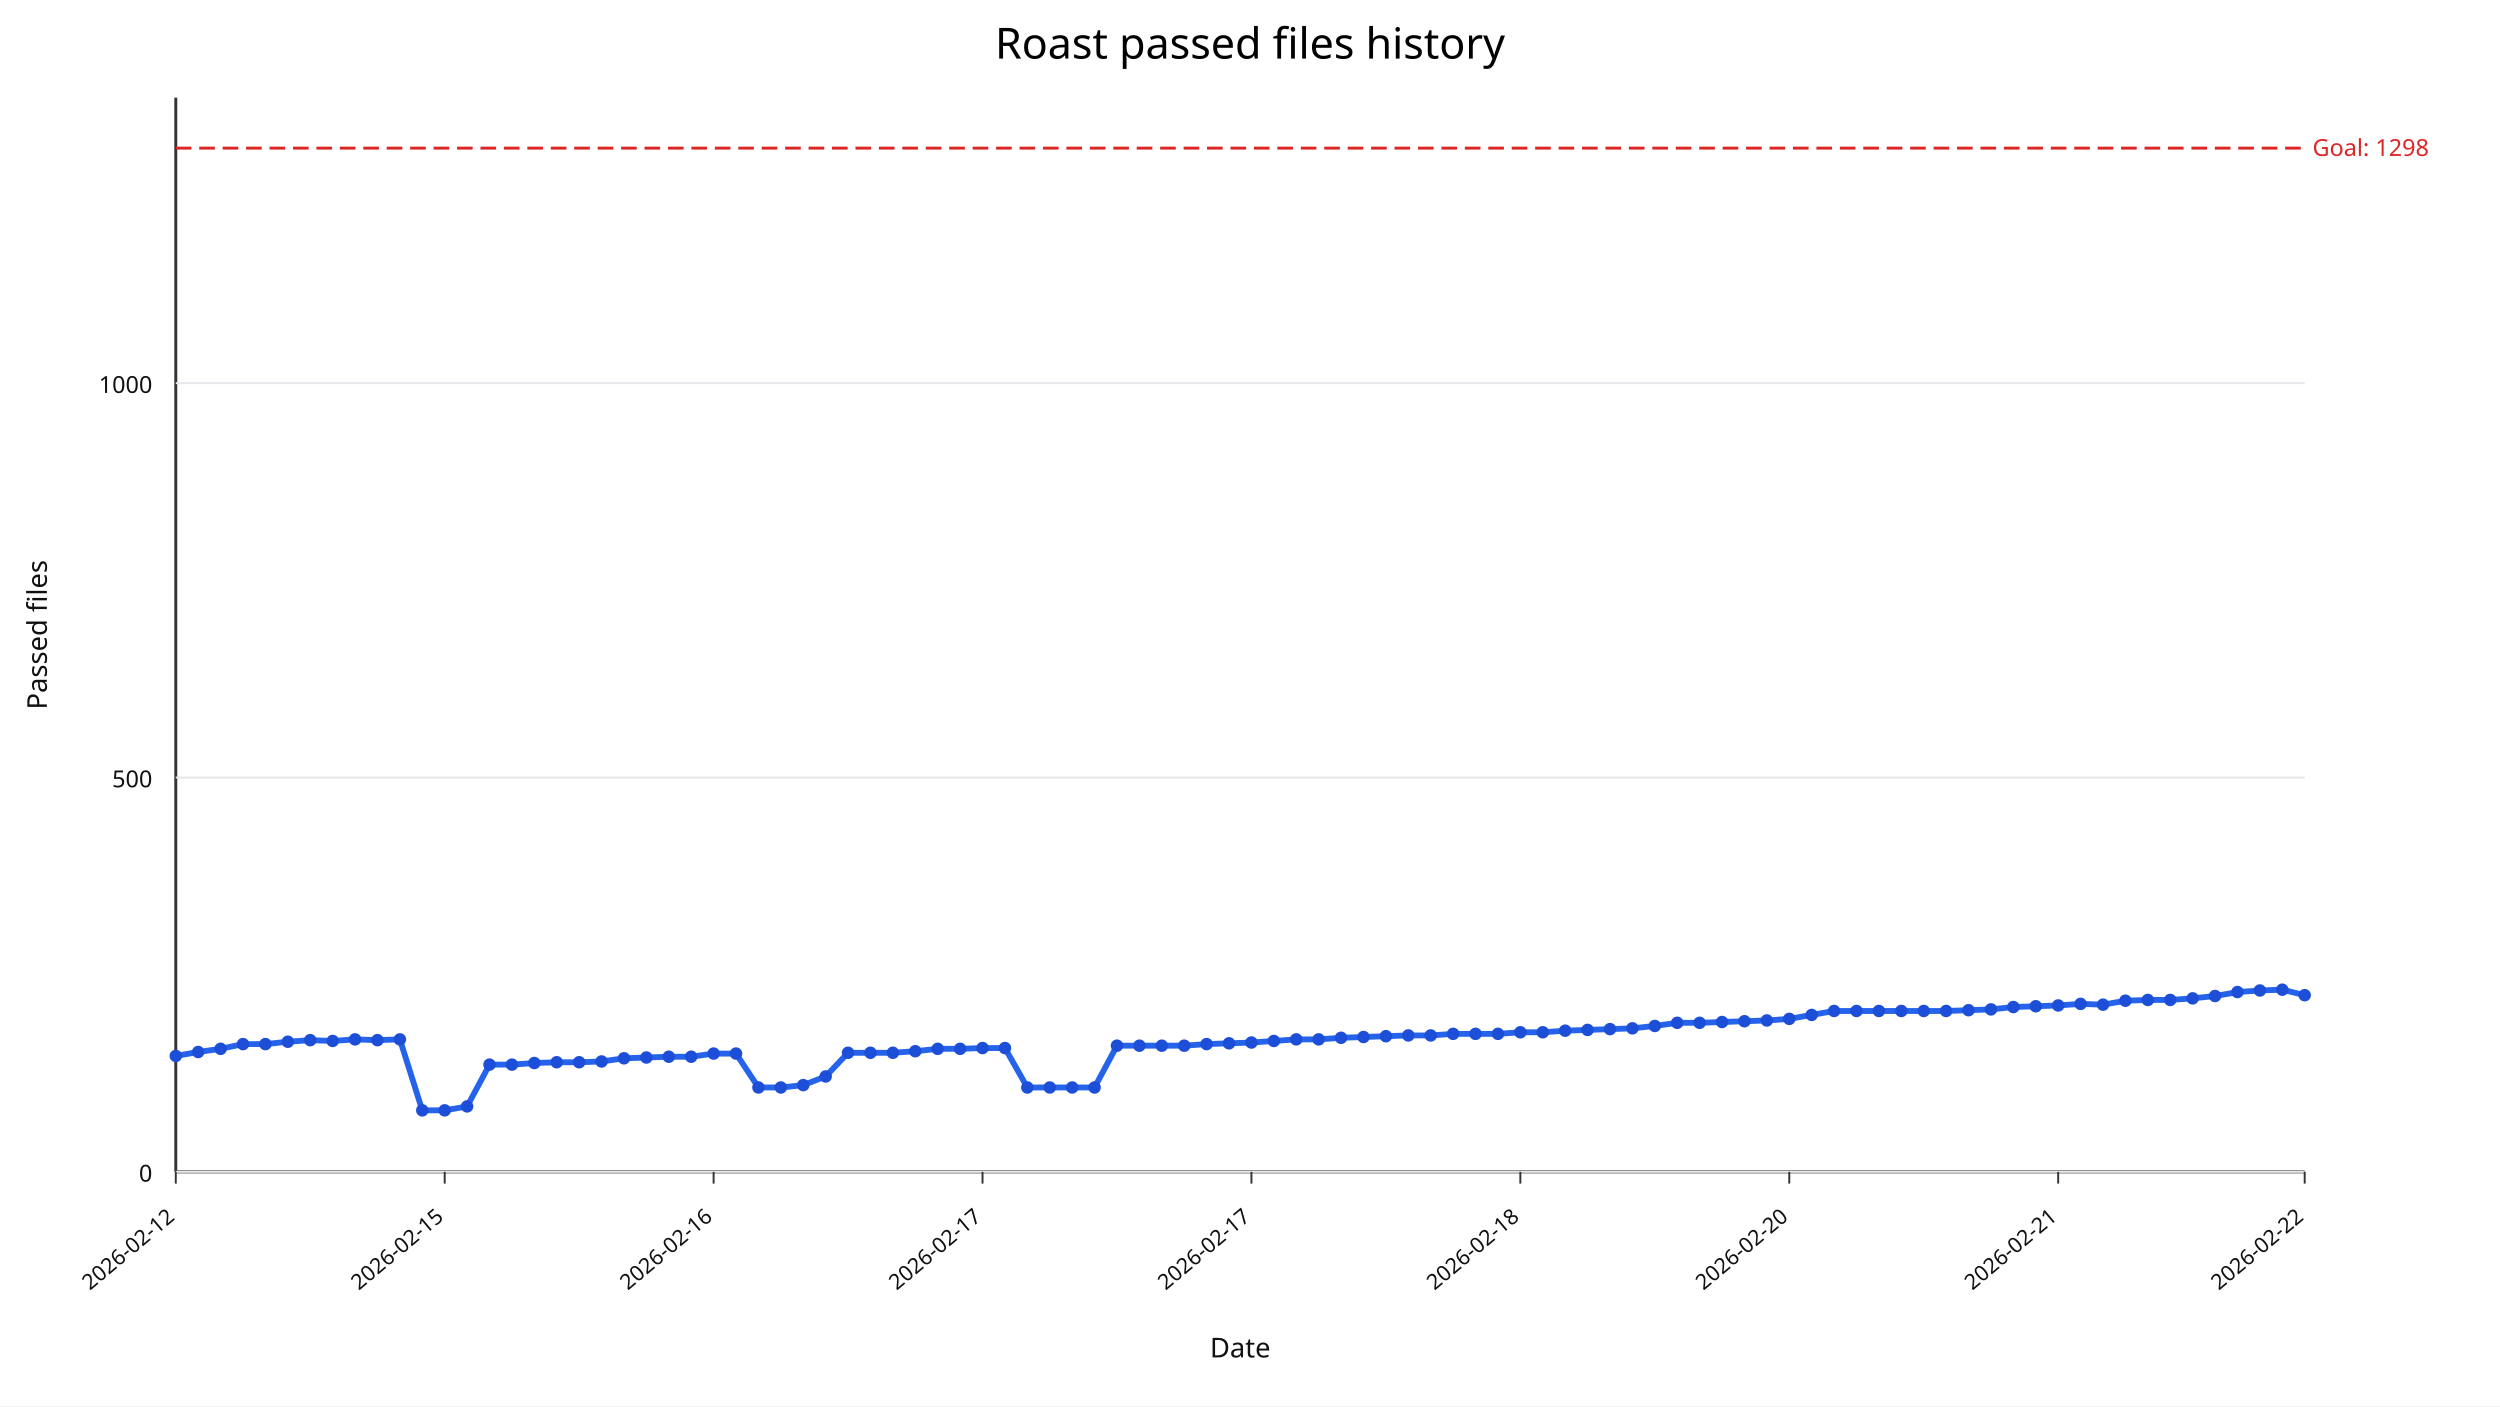
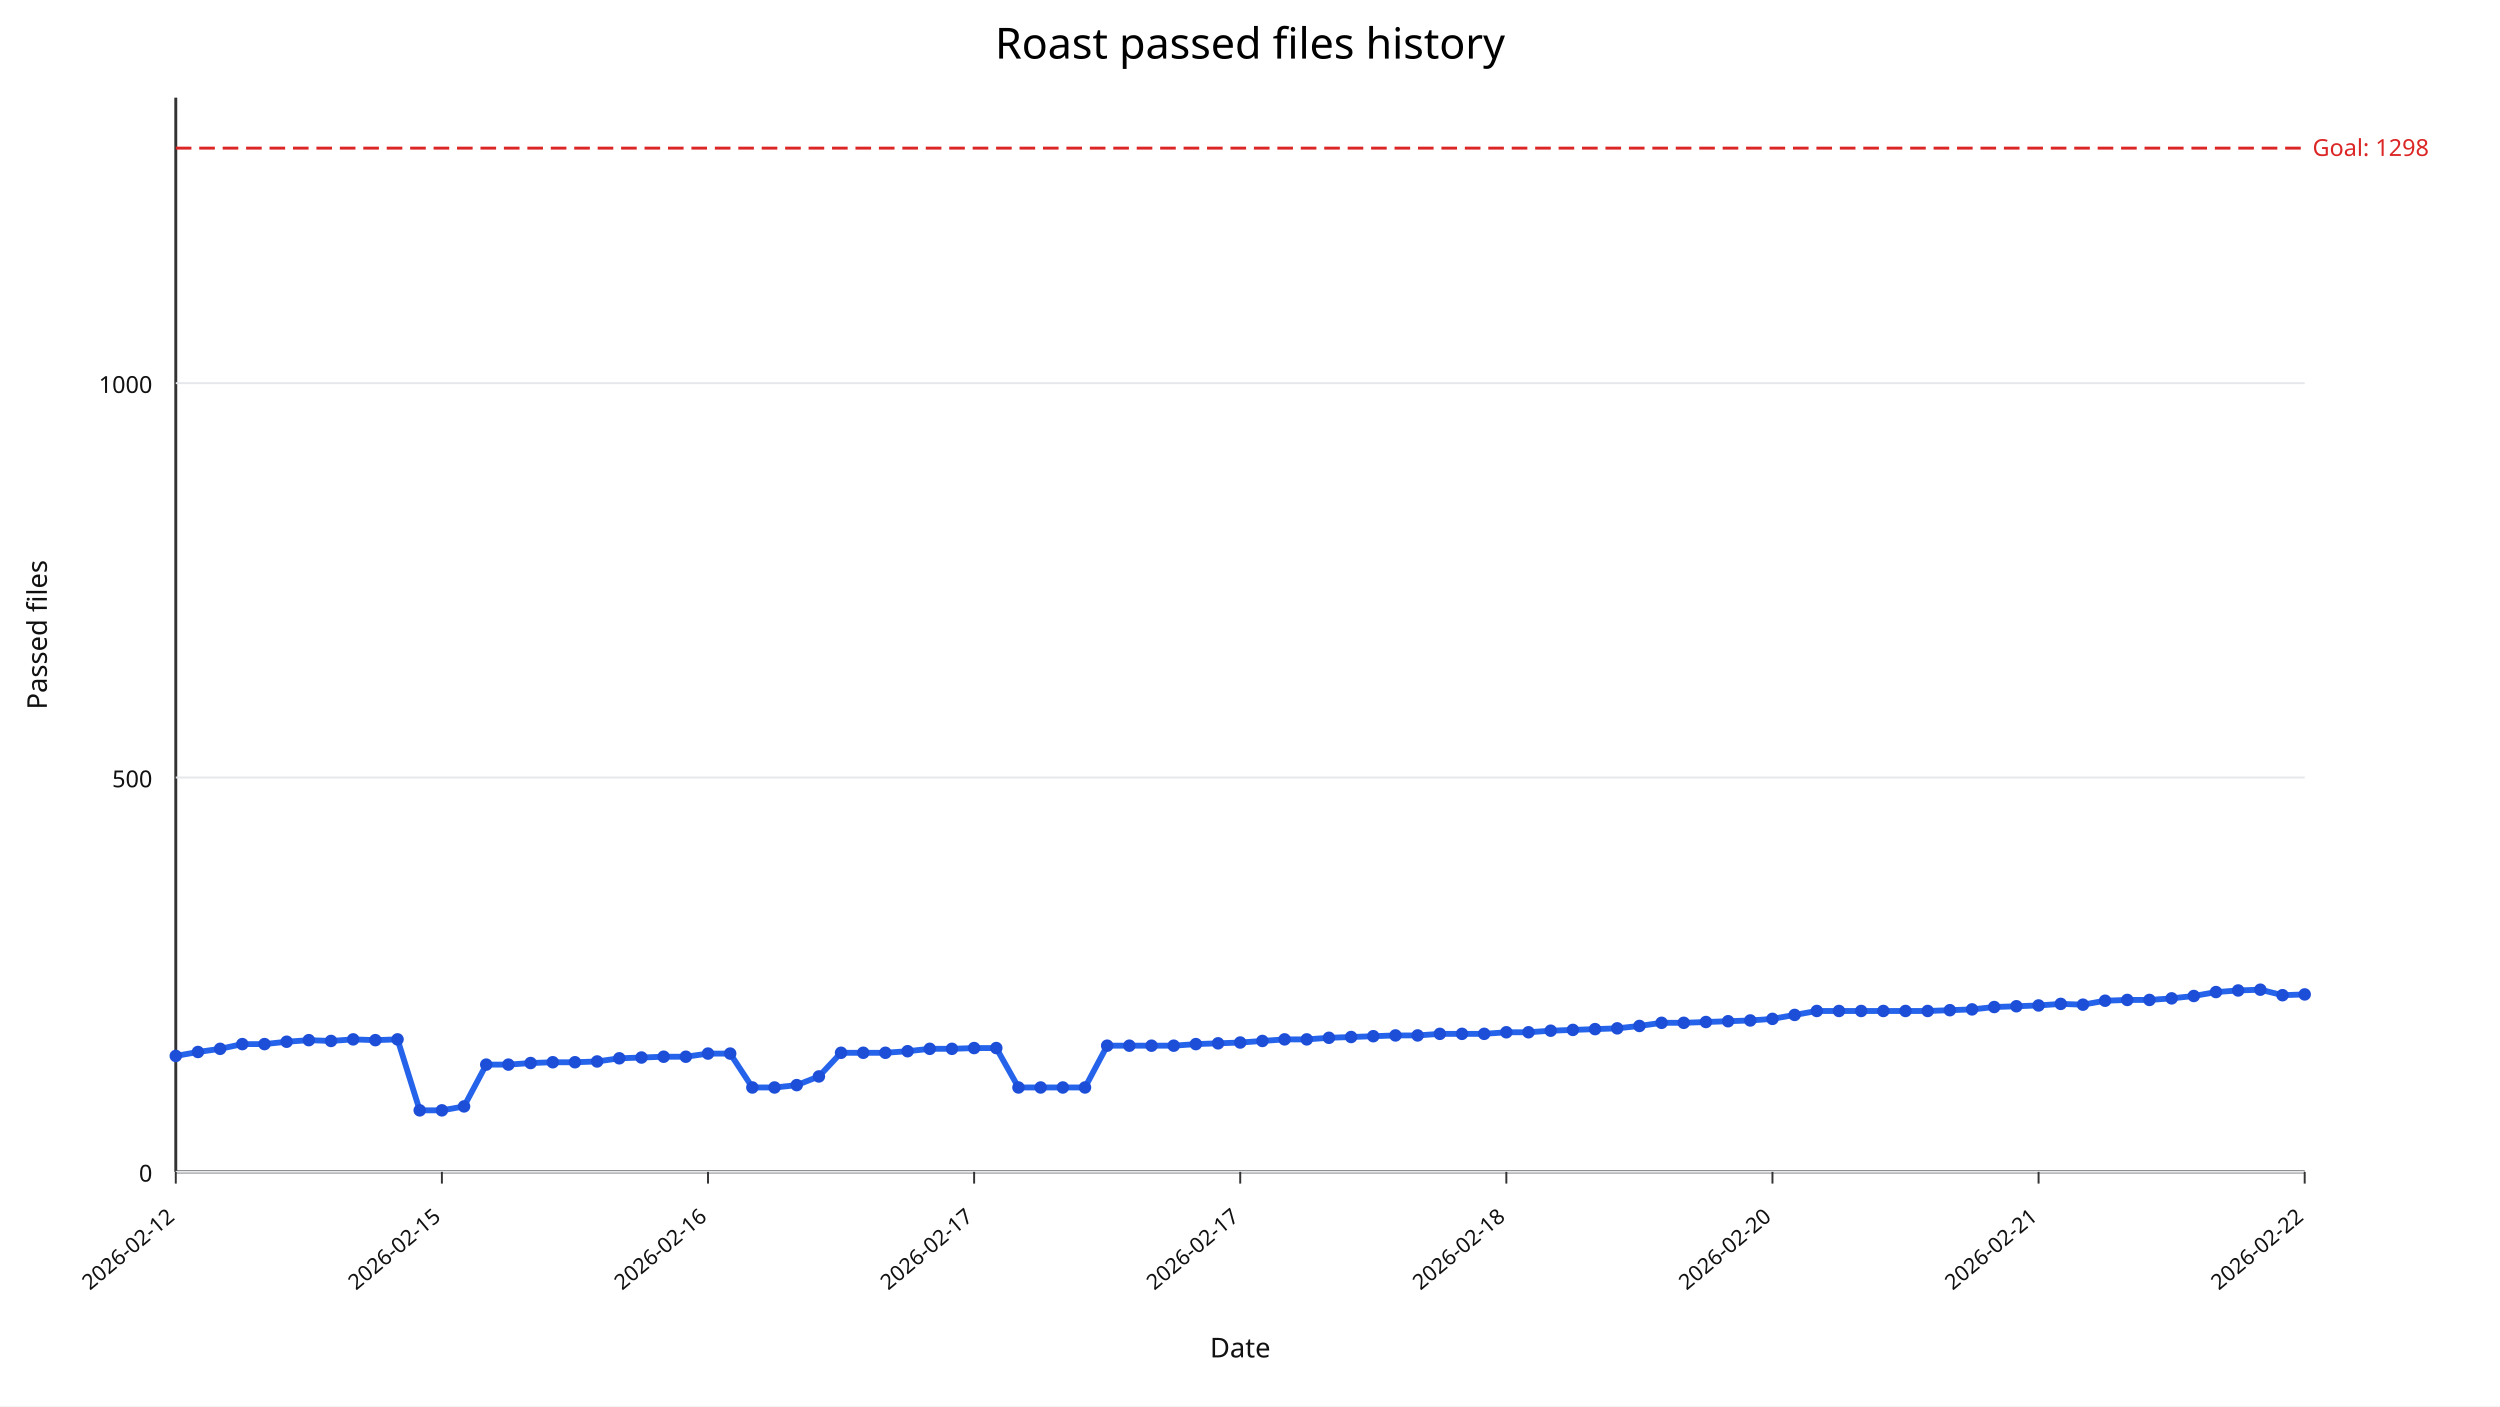
<svg xmlns="http://www.w3.org/2000/svg" width="1280" height="720" viewBox="0 0 1280 720">
  <rect width="100%" height="100%" fill="#ffffff" />
  <text x="640" y="30" text-anchor="middle" font-size="22" font-family="sans-serif">Roast passed files history</text>
  <line x1="90" y1="600" x2="1180" y2="600" stroke="#333" stroke-width="1.5" />
  <line x1="90" y1="50" x2="90" y2="600" stroke="#333" stroke-width="1.5" />
  <line x1="90" y1="600.00" x2="1180" y2="600.00" stroke="#e5e7eb" stroke-width="1" />
  <text x="78" y="605.00" text-anchor="end" font-size="12" fill="#111" font-family="sans-serif">0</text>
  <line x1="90" y1="398.09" x2="1180" y2="398.09" stroke="#e5e7eb" stroke-width="1" />
  <text x="78" y="403.09" text-anchor="end" font-size="12" fill="#111" font-family="sans-serif">500</text>
  <line x1="90" y1="196.18" x2="1180" y2="196.18" stroke="#e5e7eb" stroke-width="1" />
  <text x="78" y="201.18" text-anchor="end" font-size="12" fill="#111" font-family="sans-serif">1000</text>
  <line x1="90.00" y1="600" x2="90.00" y2="606" stroke="#333" stroke-width="1" />
  <text x="90.00" y="624" text-anchor="end" font-size="11" fill="#111" transform="rotate(-40 90.00,624)" font-family="sans-serif">2026-02-12</text>
-   <line x1="227.68" y1="600" x2="227.68" y2="606" stroke="#333" stroke-width="1" />
-   <text x="227.68" y="624" text-anchor="end" font-size="11" fill="#111" transform="rotate(-40 227.68,624)" font-family="sans-serif">2026-02-15</text>
-   <line x1="365.37" y1="600" x2="365.37" y2="606" stroke="#333" stroke-width="1" />
-   <text x="365.37" y="624" text-anchor="end" font-size="11" fill="#111" transform="rotate(-40 365.37,624)" font-family="sans-serif">2026-02-16</text>
-   <line x1="503.05" y1="600" x2="503.05" y2="606" stroke="#333" stroke-width="1" />
-   <text x="503.05" y="624" text-anchor="end" font-size="11" fill="#111" transform="rotate(-40 503.05,624)" font-family="sans-serif">2026-02-17</text>
-   <line x1="640.74" y1="600" x2="640.74" y2="606" stroke="#333" stroke-width="1" />
-   <text x="640.74" y="624" text-anchor="end" font-size="11" fill="#111" transform="rotate(-40 640.74,624)" font-family="sans-serif">2026-02-17</text>
-   <line x1="778.42" y1="600" x2="778.42" y2="606" stroke="#333" stroke-width="1" />
-   <text x="778.42" y="624" text-anchor="end" font-size="11" fill="#111" transform="rotate(-40 778.42,624)" font-family="sans-serif">2026-02-18</text>
-   <line x1="916.11" y1="600" x2="916.11" y2="606" stroke="#333" stroke-width="1" />
-   <text x="916.11" y="624" text-anchor="end" font-size="11" fill="#111" transform="rotate(-40 916.11,624)" font-family="sans-serif">2026-02-20</text>
-   <line x1="1053.79" y1="600" x2="1053.79" y2="606" stroke="#333" stroke-width="1" />
-   <text x="1053.79" y="624" text-anchor="end" font-size="11" fill="#111" transform="rotate(-40 1053.79,624)" font-family="sans-serif">2026-02-21</text>
+   <line x1="226.25" y1="600" x2="226.25" y2="606" stroke="#333" stroke-width="1" />
+   <text x="226.25" y="624" text-anchor="end" font-size="11" fill="#111" transform="rotate(-40 226.25,624)" font-family="sans-serif">2026-02-15</text>
+   <line x1="362.50" y1="600" x2="362.50" y2="606" stroke="#333" stroke-width="1" />
+   <text x="362.50" y="624" text-anchor="end" font-size="11" fill="#111" transform="rotate(-40 362.50,624)" font-family="sans-serif">2026-02-16</text>
+   <line x1="498.75" y1="600" x2="498.75" y2="606" stroke="#333" stroke-width="1" />
+   <text x="498.75" y="624" text-anchor="end" font-size="11" fill="#111" transform="rotate(-40 498.75,624)" font-family="sans-serif">2026-02-17</text>
+   <line x1="635.00" y1="600" x2="635.00" y2="606" stroke="#333" stroke-width="1" />
+   <text x="635.00" y="624" text-anchor="end" font-size="11" fill="#111" transform="rotate(-40 635.00,624)" font-family="sans-serif">2026-02-17</text>
+   <line x1="771.25" y1="600" x2="771.25" y2="606" stroke="#333" stroke-width="1" />
+   <text x="771.25" y="624" text-anchor="end" font-size="11" fill="#111" transform="rotate(-40 771.25,624)" font-family="sans-serif">2026-02-18</text>
+   <line x1="907.50" y1="600" x2="907.50" y2="606" stroke="#333" stroke-width="1" />
+   <text x="907.50" y="624" text-anchor="end" font-size="11" fill="#111" transform="rotate(-40 907.50,624)" font-family="sans-serif">2026-02-20</text>
+   <line x1="1043.75" y1="600" x2="1043.75" y2="606" stroke="#333" stroke-width="1" />
+   <text x="1043.75" y="624" text-anchor="end" font-size="11" fill="#111" transform="rotate(-40 1043.75,624)" font-family="sans-serif">2026-02-21</text>
  <line x1="1180.00" y1="600" x2="1180.00" y2="606" stroke="#333" stroke-width="1" />
  <text x="1180.00" y="624" text-anchor="end" font-size="11" fill="#111" transform="rotate(-40 1180.00,624)" font-family="sans-serif">2026-02-22</text>
  <line x1="90" y1="75.84" x2="1180" y2="75.84" stroke="#dc2626" stroke-width="1.5" stroke-dasharray="8,4" />
  <text x="1184" y="79.84" font-size="12" fill="#dc2626" font-family="sans-serif">Goal: 1298</text>
-   <polyline fill="none" stroke="#2563eb" stroke-width="3" points="90.00,540.64 101.47,538.62 112.95,537.00 124.42,534.58 135.89,534.58 147.37,533.37 158.84,532.56 170.32,532.97 181.79,532.16 193.26,532.56 204.74,532.16 216.21,568.50 227.68,568.50 239.16,566.48 250.63,545.08 262.11,545.08 273.58,544.27 285.05,543.87 296.53,543.87 308.00,543.47 319.47,541.85 330.95,541.45 342.42,541.04 353.89,541.04 365.37,539.43 376.84,539.43 388.32,556.79 399.79,556.79 411.26,555.58 422.74,551.14 434.21,539.02 445.68,539.02 457.16,539.02 468.63,538.22 480.11,537.00 491.58,537.00 503.05,536.60 514.53,536.60 526.00,556.79 537.47,556.79 548.95,556.79 560.42,556.79 571.89,535.39 583.37,535.39 594.84,535.39 606.32,535.39 617.79,534.58 629.26,534.18 640.74,533.77 652.21,532.97 663.68,532.16 675.16,532.16 686.63,531.35 698.11,530.95 709.58,530.54 721.05,530.14 732.53,530.14 744.00,529.33 755.47,529.33 766.95,529.33 778.42,528.52 789.89,528.52 801.37,527.72 812.84,527.31 824.32,526.91 835.79,526.51 847.26,525.29 858.74,523.68 870.21,523.68 881.68,523.27 893.16,522.87 904.63,522.47 916.11,521.66 927.58,519.64 939.05,517.62 950.53,517.62 962.00,517.62 973.47,517.62 984.95,517.62 996.42,517.62 1007.89,517.22 1019.37,516.81 1030.84,515.60 1042.32,515.20 1053.79,514.79 1065.26,513.99 1076.74,514.39 1088.21,512.37 1099.68,511.97 1111.16,511.97 1122.63,511.16 1134.11,509.95 1145.58,507.93 1157.05,507.12 1168.53,506.72 1180.00,509.54" />
+   <polyline fill="none" stroke="#2563eb" stroke-width="3" points="90.00,540.64 101.35,538.62 112.71,537.00 124.06,534.58 135.42,534.58 146.77,533.37 158.12,532.56 169.48,532.97 180.83,532.16 192.19,532.56 203.54,532.16 214.90,568.50 226.25,568.50 237.60,566.48 248.96,545.08 260.31,545.08 271.67,544.27 283.02,543.87 294.38,543.87 305.73,543.47 317.08,541.85 328.44,541.45 339.79,541.04 351.15,541.04 362.50,539.43 373.85,539.43 385.21,556.79 396.56,556.79 407.92,555.58 419.27,551.14 430.62,539.02 441.98,539.02 453.33,539.02 464.69,538.22 476.04,537.00 487.40,537.00 498.75,536.60 510.10,536.60 521.46,556.79 532.81,556.79 544.17,556.79 555.52,556.79 566.88,535.39 578.23,535.39 589.58,535.39 600.94,535.39 612.29,534.58 623.65,534.18 635.00,533.77 646.35,532.97 657.71,532.16 669.06,532.16 680.42,531.35 691.77,530.95 703.12,530.54 714.48,530.14 725.83,530.14 737.19,529.33 748.54,529.33 759.90,529.33 771.25,528.52 782.60,528.52 793.96,527.72 805.31,527.31 816.67,526.91 828.02,526.51 839.38,525.29 850.73,523.68 862.08,523.68 873.44,523.27 884.79,522.87 896.15,522.47 907.50,521.66 918.85,519.64 930.21,517.62 941.56,517.62 952.92,517.62 964.27,517.62 975.62,517.62 986.98,517.62 998.33,517.22 1009.69,516.81 1021.04,515.60 1032.40,515.20 1043.75,514.79 1055.10,513.99 1066.46,514.39 1077.81,512.37 1089.17,511.97 1100.52,511.97 1111.88,511.16 1123.23,509.95 1134.58,507.93 1145.94,507.12 1157.29,506.72 1168.65,509.54 1180.00,509.14" />
  <circle cx="90.00" cy="540.64" r="3.2" fill="#1d4ed8" />
-   <circle cx="101.47" cy="538.62" r="3.2" fill="#1d4ed8" />
-   <circle cx="112.95" cy="537.00" r="3.2" fill="#1d4ed8" />
-   <circle cx="124.42" cy="534.58" r="3.2" fill="#1d4ed8" />
-   <circle cx="135.89" cy="534.58" r="3.2" fill="#1d4ed8" />
-   <circle cx="147.37" cy="533.37" r="3.2" fill="#1d4ed8" />
-   <circle cx="158.84" cy="532.56" r="3.2" fill="#1d4ed8" />
-   <circle cx="170.32" cy="532.97" r="3.2" fill="#1d4ed8" />
-   <circle cx="181.79" cy="532.16" r="3.2" fill="#1d4ed8" />
-   <circle cx="193.26" cy="532.56" r="3.2" fill="#1d4ed8" />
-   <circle cx="204.74" cy="532.16" r="3.2" fill="#1d4ed8" />
-   <circle cx="216.21" cy="568.50" r="3.2" fill="#1d4ed8" />
-   <circle cx="227.68" cy="568.50" r="3.2" fill="#1d4ed8" />
-   <circle cx="239.16" cy="566.48" r="3.2" fill="#1d4ed8" />
-   <circle cx="250.63" cy="545.08" r="3.2" fill="#1d4ed8" />
-   <circle cx="262.11" cy="545.08" r="3.2" fill="#1d4ed8" />
-   <circle cx="273.58" cy="544.27" r="3.2" fill="#1d4ed8" />
-   <circle cx="285.05" cy="543.87" r="3.2" fill="#1d4ed8" />
-   <circle cx="296.53" cy="543.87" r="3.2" fill="#1d4ed8" />
-   <circle cx="308.00" cy="543.47" r="3.2" fill="#1d4ed8" />
-   <circle cx="319.47" cy="541.85" r="3.2" fill="#1d4ed8" />
-   <circle cx="330.95" cy="541.45" r="3.2" fill="#1d4ed8" />
-   <circle cx="342.42" cy="541.04" r="3.2" fill="#1d4ed8" />
-   <circle cx="353.89" cy="541.04" r="3.2" fill="#1d4ed8" />
-   <circle cx="365.37" cy="539.43" r="3.2" fill="#1d4ed8" />
-   <circle cx="376.84" cy="539.43" r="3.2" fill="#1d4ed8" />
-   <circle cx="388.32" cy="556.79" r="3.2" fill="#1d4ed8" />
-   <circle cx="399.79" cy="556.79" r="3.2" fill="#1d4ed8" />
-   <circle cx="411.26" cy="555.58" r="3.2" fill="#1d4ed8" />
-   <circle cx="422.74" cy="551.14" r="3.2" fill="#1d4ed8" />
-   <circle cx="434.21" cy="539.02" r="3.2" fill="#1d4ed8" />
-   <circle cx="445.68" cy="539.02" r="3.2" fill="#1d4ed8" />
-   <circle cx="457.16" cy="539.02" r="3.2" fill="#1d4ed8" />
-   <circle cx="468.63" cy="538.22" r="3.2" fill="#1d4ed8" />
-   <circle cx="480.11" cy="537.00" r="3.2" fill="#1d4ed8" />
-   <circle cx="491.58" cy="537.00" r="3.2" fill="#1d4ed8" />
-   <circle cx="503.05" cy="536.60" r="3.2" fill="#1d4ed8" />
-   <circle cx="514.53" cy="536.60" r="3.2" fill="#1d4ed8" />
-   <circle cx="526.00" cy="556.79" r="3.2" fill="#1d4ed8" />
-   <circle cx="537.47" cy="556.79" r="3.2" fill="#1d4ed8" />
-   <circle cx="548.95" cy="556.79" r="3.2" fill="#1d4ed8" />
-   <circle cx="560.42" cy="556.79" r="3.2" fill="#1d4ed8" />
-   <circle cx="571.89" cy="535.39" r="3.2" fill="#1d4ed8" />
-   <circle cx="583.37" cy="535.39" r="3.2" fill="#1d4ed8" />
-   <circle cx="594.84" cy="535.39" r="3.2" fill="#1d4ed8" />
-   <circle cx="606.32" cy="535.39" r="3.2" fill="#1d4ed8" />
-   <circle cx="617.79" cy="534.58" r="3.2" fill="#1d4ed8" />
-   <circle cx="629.26" cy="534.18" r="3.2" fill="#1d4ed8" />
-   <circle cx="640.74" cy="533.77" r="3.2" fill="#1d4ed8" />
-   <circle cx="652.21" cy="532.97" r="3.2" fill="#1d4ed8" />
-   <circle cx="663.68" cy="532.16" r="3.2" fill="#1d4ed8" />
-   <circle cx="675.16" cy="532.16" r="3.2" fill="#1d4ed8" />
-   <circle cx="686.63" cy="531.35" r="3.2" fill="#1d4ed8" />
-   <circle cx="698.11" cy="530.95" r="3.2" fill="#1d4ed8" />
-   <circle cx="709.58" cy="530.54" r="3.2" fill="#1d4ed8" />
-   <circle cx="721.05" cy="530.14" r="3.2" fill="#1d4ed8" />
-   <circle cx="732.53" cy="530.14" r="3.2" fill="#1d4ed8" />
-   <circle cx="744.00" cy="529.33" r="3.2" fill="#1d4ed8" />
-   <circle cx="755.47" cy="529.33" r="3.2" fill="#1d4ed8" />
-   <circle cx="766.95" cy="529.33" r="3.2" fill="#1d4ed8" />
-   <circle cx="778.42" cy="528.52" r="3.2" fill="#1d4ed8" />
-   <circle cx="789.89" cy="528.52" r="3.2" fill="#1d4ed8" />
-   <circle cx="801.37" cy="527.72" r="3.2" fill="#1d4ed8" />
-   <circle cx="812.84" cy="527.31" r="3.2" fill="#1d4ed8" />
-   <circle cx="824.32" cy="526.91" r="3.2" fill="#1d4ed8" />
-   <circle cx="835.79" cy="526.51" r="3.2" fill="#1d4ed8" />
-   <circle cx="847.26" cy="525.29" r="3.2" fill="#1d4ed8" />
-   <circle cx="858.74" cy="523.68" r="3.2" fill="#1d4ed8" />
-   <circle cx="870.21" cy="523.68" r="3.2" fill="#1d4ed8" />
-   <circle cx="881.68" cy="523.27" r="3.2" fill="#1d4ed8" />
-   <circle cx="893.16" cy="522.87" r="3.2" fill="#1d4ed8" />
-   <circle cx="904.63" cy="522.47" r="3.2" fill="#1d4ed8" />
-   <circle cx="916.11" cy="521.66" r="3.2" fill="#1d4ed8" />
-   <circle cx="927.58" cy="519.64" r="3.2" fill="#1d4ed8" />
-   <circle cx="939.05" cy="517.62" r="3.2" fill="#1d4ed8" />
-   <circle cx="950.53" cy="517.62" r="3.2" fill="#1d4ed8" />
-   <circle cx="962.00" cy="517.62" r="3.2" fill="#1d4ed8" />
-   <circle cx="973.47" cy="517.62" r="3.2" fill="#1d4ed8" />
-   <circle cx="984.95" cy="517.62" r="3.2" fill="#1d4ed8" />
-   <circle cx="996.42" cy="517.62" r="3.2" fill="#1d4ed8" />
-   <circle cx="1007.89" cy="517.22" r="3.2" fill="#1d4ed8" />
-   <circle cx="1019.37" cy="516.81" r="3.2" fill="#1d4ed8" />
-   <circle cx="1030.84" cy="515.60" r="3.2" fill="#1d4ed8" />
-   <circle cx="1042.32" cy="515.20" r="3.2" fill="#1d4ed8" />
-   <circle cx="1053.79" cy="514.79" r="3.2" fill="#1d4ed8" />
-   <circle cx="1065.26" cy="513.99" r="3.2" fill="#1d4ed8" />
-   <circle cx="1076.74" cy="514.39" r="3.2" fill="#1d4ed8" />
-   <circle cx="1088.21" cy="512.37" r="3.2" fill="#1d4ed8" />
-   <circle cx="1099.68" cy="511.97" r="3.2" fill="#1d4ed8" />
-   <circle cx="1111.16" cy="511.97" r="3.2" fill="#1d4ed8" />
-   <circle cx="1122.63" cy="511.16" r="3.2" fill="#1d4ed8" />
-   <circle cx="1134.11" cy="509.95" r="3.2" fill="#1d4ed8" />
-   <circle cx="1145.58" cy="507.93" r="3.2" fill="#1d4ed8" />
-   <circle cx="1157.05" cy="507.12" r="3.2" fill="#1d4ed8" />
-   <circle cx="1168.53" cy="506.72" r="3.2" fill="#1d4ed8" />
-   <circle cx="1180.00" cy="509.54" r="3.2" fill="#1d4ed8" />
+   <circle cx="101.35" cy="538.62" r="3.2" fill="#1d4ed8" />
+   <circle cx="112.71" cy="537.00" r="3.2" fill="#1d4ed8" />
+   <circle cx="124.06" cy="534.58" r="3.2" fill="#1d4ed8" />
+   <circle cx="135.42" cy="534.58" r="3.2" fill="#1d4ed8" />
+   <circle cx="146.77" cy="533.37" r="3.2" fill="#1d4ed8" />
+   <circle cx="158.12" cy="532.56" r="3.2" fill="#1d4ed8" />
+   <circle cx="169.48" cy="532.97" r="3.2" fill="#1d4ed8" />
+   <circle cx="180.83" cy="532.16" r="3.2" fill="#1d4ed8" />
+   <circle cx="192.19" cy="532.56" r="3.2" fill="#1d4ed8" />
+   <circle cx="203.54" cy="532.16" r="3.2" fill="#1d4ed8" />
+   <circle cx="214.90" cy="568.50" r="3.2" fill="#1d4ed8" />
+   <circle cx="226.25" cy="568.50" r="3.2" fill="#1d4ed8" />
+   <circle cx="237.60" cy="566.48" r="3.2" fill="#1d4ed8" />
+   <circle cx="248.96" cy="545.08" r="3.2" fill="#1d4ed8" />
+   <circle cx="260.31" cy="545.08" r="3.2" fill="#1d4ed8" />
+   <circle cx="271.67" cy="544.27" r="3.2" fill="#1d4ed8" />
+   <circle cx="283.02" cy="543.87" r="3.2" fill="#1d4ed8" />
+   <circle cx="294.38" cy="543.87" r="3.2" fill="#1d4ed8" />
+   <circle cx="305.73" cy="543.47" r="3.2" fill="#1d4ed8" />
+   <circle cx="317.08" cy="541.85" r="3.2" fill="#1d4ed8" />
+   <circle cx="328.44" cy="541.45" r="3.2" fill="#1d4ed8" />
+   <circle cx="339.79" cy="541.04" r="3.2" fill="#1d4ed8" />
+   <circle cx="351.15" cy="541.04" r="3.2" fill="#1d4ed8" />
+   <circle cx="362.50" cy="539.43" r="3.2" fill="#1d4ed8" />
+   <circle cx="373.85" cy="539.43" r="3.2" fill="#1d4ed8" />
+   <circle cx="385.21" cy="556.79" r="3.2" fill="#1d4ed8" />
+   <circle cx="396.56" cy="556.79" r="3.2" fill="#1d4ed8" />
+   <circle cx="407.92" cy="555.58" r="3.2" fill="#1d4ed8" />
+   <circle cx="419.27" cy="551.14" r="3.2" fill="#1d4ed8" />
+   <circle cx="430.62" cy="539.02" r="3.2" fill="#1d4ed8" />
+   <circle cx="441.98" cy="539.02" r="3.2" fill="#1d4ed8" />
+   <circle cx="453.33" cy="539.02" r="3.2" fill="#1d4ed8" />
+   <circle cx="464.69" cy="538.22" r="3.2" fill="#1d4ed8" />
+   <circle cx="476.04" cy="537.00" r="3.2" fill="#1d4ed8" />
+   <circle cx="487.40" cy="537.00" r="3.2" fill="#1d4ed8" />
+   <circle cx="498.75" cy="536.60" r="3.2" fill="#1d4ed8" />
+   <circle cx="510.10" cy="536.60" r="3.2" fill="#1d4ed8" />
+   <circle cx="521.46" cy="556.79" r="3.2" fill="#1d4ed8" />
+   <circle cx="532.81" cy="556.79" r="3.2" fill="#1d4ed8" />
+   <circle cx="544.17" cy="556.79" r="3.2" fill="#1d4ed8" />
+   <circle cx="555.52" cy="556.79" r="3.2" fill="#1d4ed8" />
+   <circle cx="566.88" cy="535.39" r="3.2" fill="#1d4ed8" />
+   <circle cx="578.23" cy="535.39" r="3.2" fill="#1d4ed8" />
+   <circle cx="589.58" cy="535.39" r="3.2" fill="#1d4ed8" />
+   <circle cx="600.94" cy="535.39" r="3.2" fill="#1d4ed8" />
+   <circle cx="612.29" cy="534.58" r="3.2" fill="#1d4ed8" />
+   <circle cx="623.65" cy="534.18" r="3.2" fill="#1d4ed8" />
+   <circle cx="635.00" cy="533.77" r="3.2" fill="#1d4ed8" />
+   <circle cx="646.35" cy="532.97" r="3.2" fill="#1d4ed8" />
+   <circle cx="657.71" cy="532.16" r="3.2" fill="#1d4ed8" />
+   <circle cx="669.06" cy="532.16" r="3.2" fill="#1d4ed8" />
+   <circle cx="680.42" cy="531.35" r="3.2" fill="#1d4ed8" />
+   <circle cx="691.77" cy="530.95" r="3.2" fill="#1d4ed8" />
+   <circle cx="703.12" cy="530.54" r="3.2" fill="#1d4ed8" />
+   <circle cx="714.48" cy="530.14" r="3.2" fill="#1d4ed8" />
+   <circle cx="725.83" cy="530.14" r="3.2" fill="#1d4ed8" />
+   <circle cx="737.19" cy="529.33" r="3.2" fill="#1d4ed8" />
+   <circle cx="748.54" cy="529.33" r="3.2" fill="#1d4ed8" />
+   <circle cx="759.90" cy="529.33" r="3.2" fill="#1d4ed8" />
+   <circle cx="771.25" cy="528.52" r="3.2" fill="#1d4ed8" />
+   <circle cx="782.60" cy="528.52" r="3.2" fill="#1d4ed8" />
+   <circle cx="793.96" cy="527.72" r="3.2" fill="#1d4ed8" />
+   <circle cx="805.31" cy="527.31" r="3.2" fill="#1d4ed8" />
+   <circle cx="816.67" cy="526.91" r="3.2" fill="#1d4ed8" />
+   <circle cx="828.02" cy="526.51" r="3.2" fill="#1d4ed8" />
+   <circle cx="839.38" cy="525.29" r="3.2" fill="#1d4ed8" />
+   <circle cx="850.73" cy="523.68" r="3.2" fill="#1d4ed8" />
+   <circle cx="862.08" cy="523.68" r="3.2" fill="#1d4ed8" />
+   <circle cx="873.44" cy="523.27" r="3.2" fill="#1d4ed8" />
+   <circle cx="884.79" cy="522.87" r="3.2" fill="#1d4ed8" />
+   <circle cx="896.15" cy="522.47" r="3.2" fill="#1d4ed8" />
+   <circle cx="907.50" cy="521.66" r="3.2" fill="#1d4ed8" />
+   <circle cx="918.85" cy="519.64" r="3.2" fill="#1d4ed8" />
+   <circle cx="930.21" cy="517.62" r="3.2" fill="#1d4ed8" />
+   <circle cx="941.56" cy="517.62" r="3.2" fill="#1d4ed8" />
+   <circle cx="952.92" cy="517.62" r="3.2" fill="#1d4ed8" />
+   <circle cx="964.27" cy="517.62" r="3.2" fill="#1d4ed8" />
+   <circle cx="975.62" cy="517.62" r="3.2" fill="#1d4ed8" />
+   <circle cx="986.98" cy="517.62" r="3.2" fill="#1d4ed8" />
+   <circle cx="998.33" cy="517.22" r="3.2" fill="#1d4ed8" />
+   <circle cx="1009.69" cy="516.81" r="3.2" fill="#1d4ed8" />
+   <circle cx="1021.04" cy="515.60" r="3.2" fill="#1d4ed8" />
+   <circle cx="1032.40" cy="515.20" r="3.2" fill="#1d4ed8" />
+   <circle cx="1043.75" cy="514.79" r="3.2" fill="#1d4ed8" />
+   <circle cx="1055.10" cy="513.99" r="3.2" fill="#1d4ed8" />
+   <circle cx="1066.46" cy="514.39" r="3.2" fill="#1d4ed8" />
+   <circle cx="1077.81" cy="512.37" r="3.2" fill="#1d4ed8" />
+   <circle cx="1089.17" cy="511.97" r="3.2" fill="#1d4ed8" />
+   <circle cx="1100.52" cy="511.97" r="3.2" fill="#1d4ed8" />
+   <circle cx="1111.88" cy="511.16" r="3.2" fill="#1d4ed8" />
+   <circle cx="1123.23" cy="509.95" r="3.2" fill="#1d4ed8" />
+   <circle cx="1134.58" cy="507.93" r="3.2" fill="#1d4ed8" />
+   <circle cx="1145.94" cy="507.12" r="3.2" fill="#1d4ed8" />
+   <circle cx="1157.29" cy="506.72" r="3.2" fill="#1d4ed8" />
+   <circle cx="1168.65" cy="509.54" r="3.2" fill="#1d4ed8" />
+   <circle cx="1180.00" cy="509.14" r="3.2" fill="#1d4ed8" />
  <text x="635" y="695" text-anchor="middle" font-size="14" fill="#111" font-family="sans-serif">Date</text>
  <text x="24" y="325" text-anchor="middle" font-size="14" fill="#111" transform="rotate(-90 24,325)" font-family="sans-serif">Passed files</text>
</svg>
